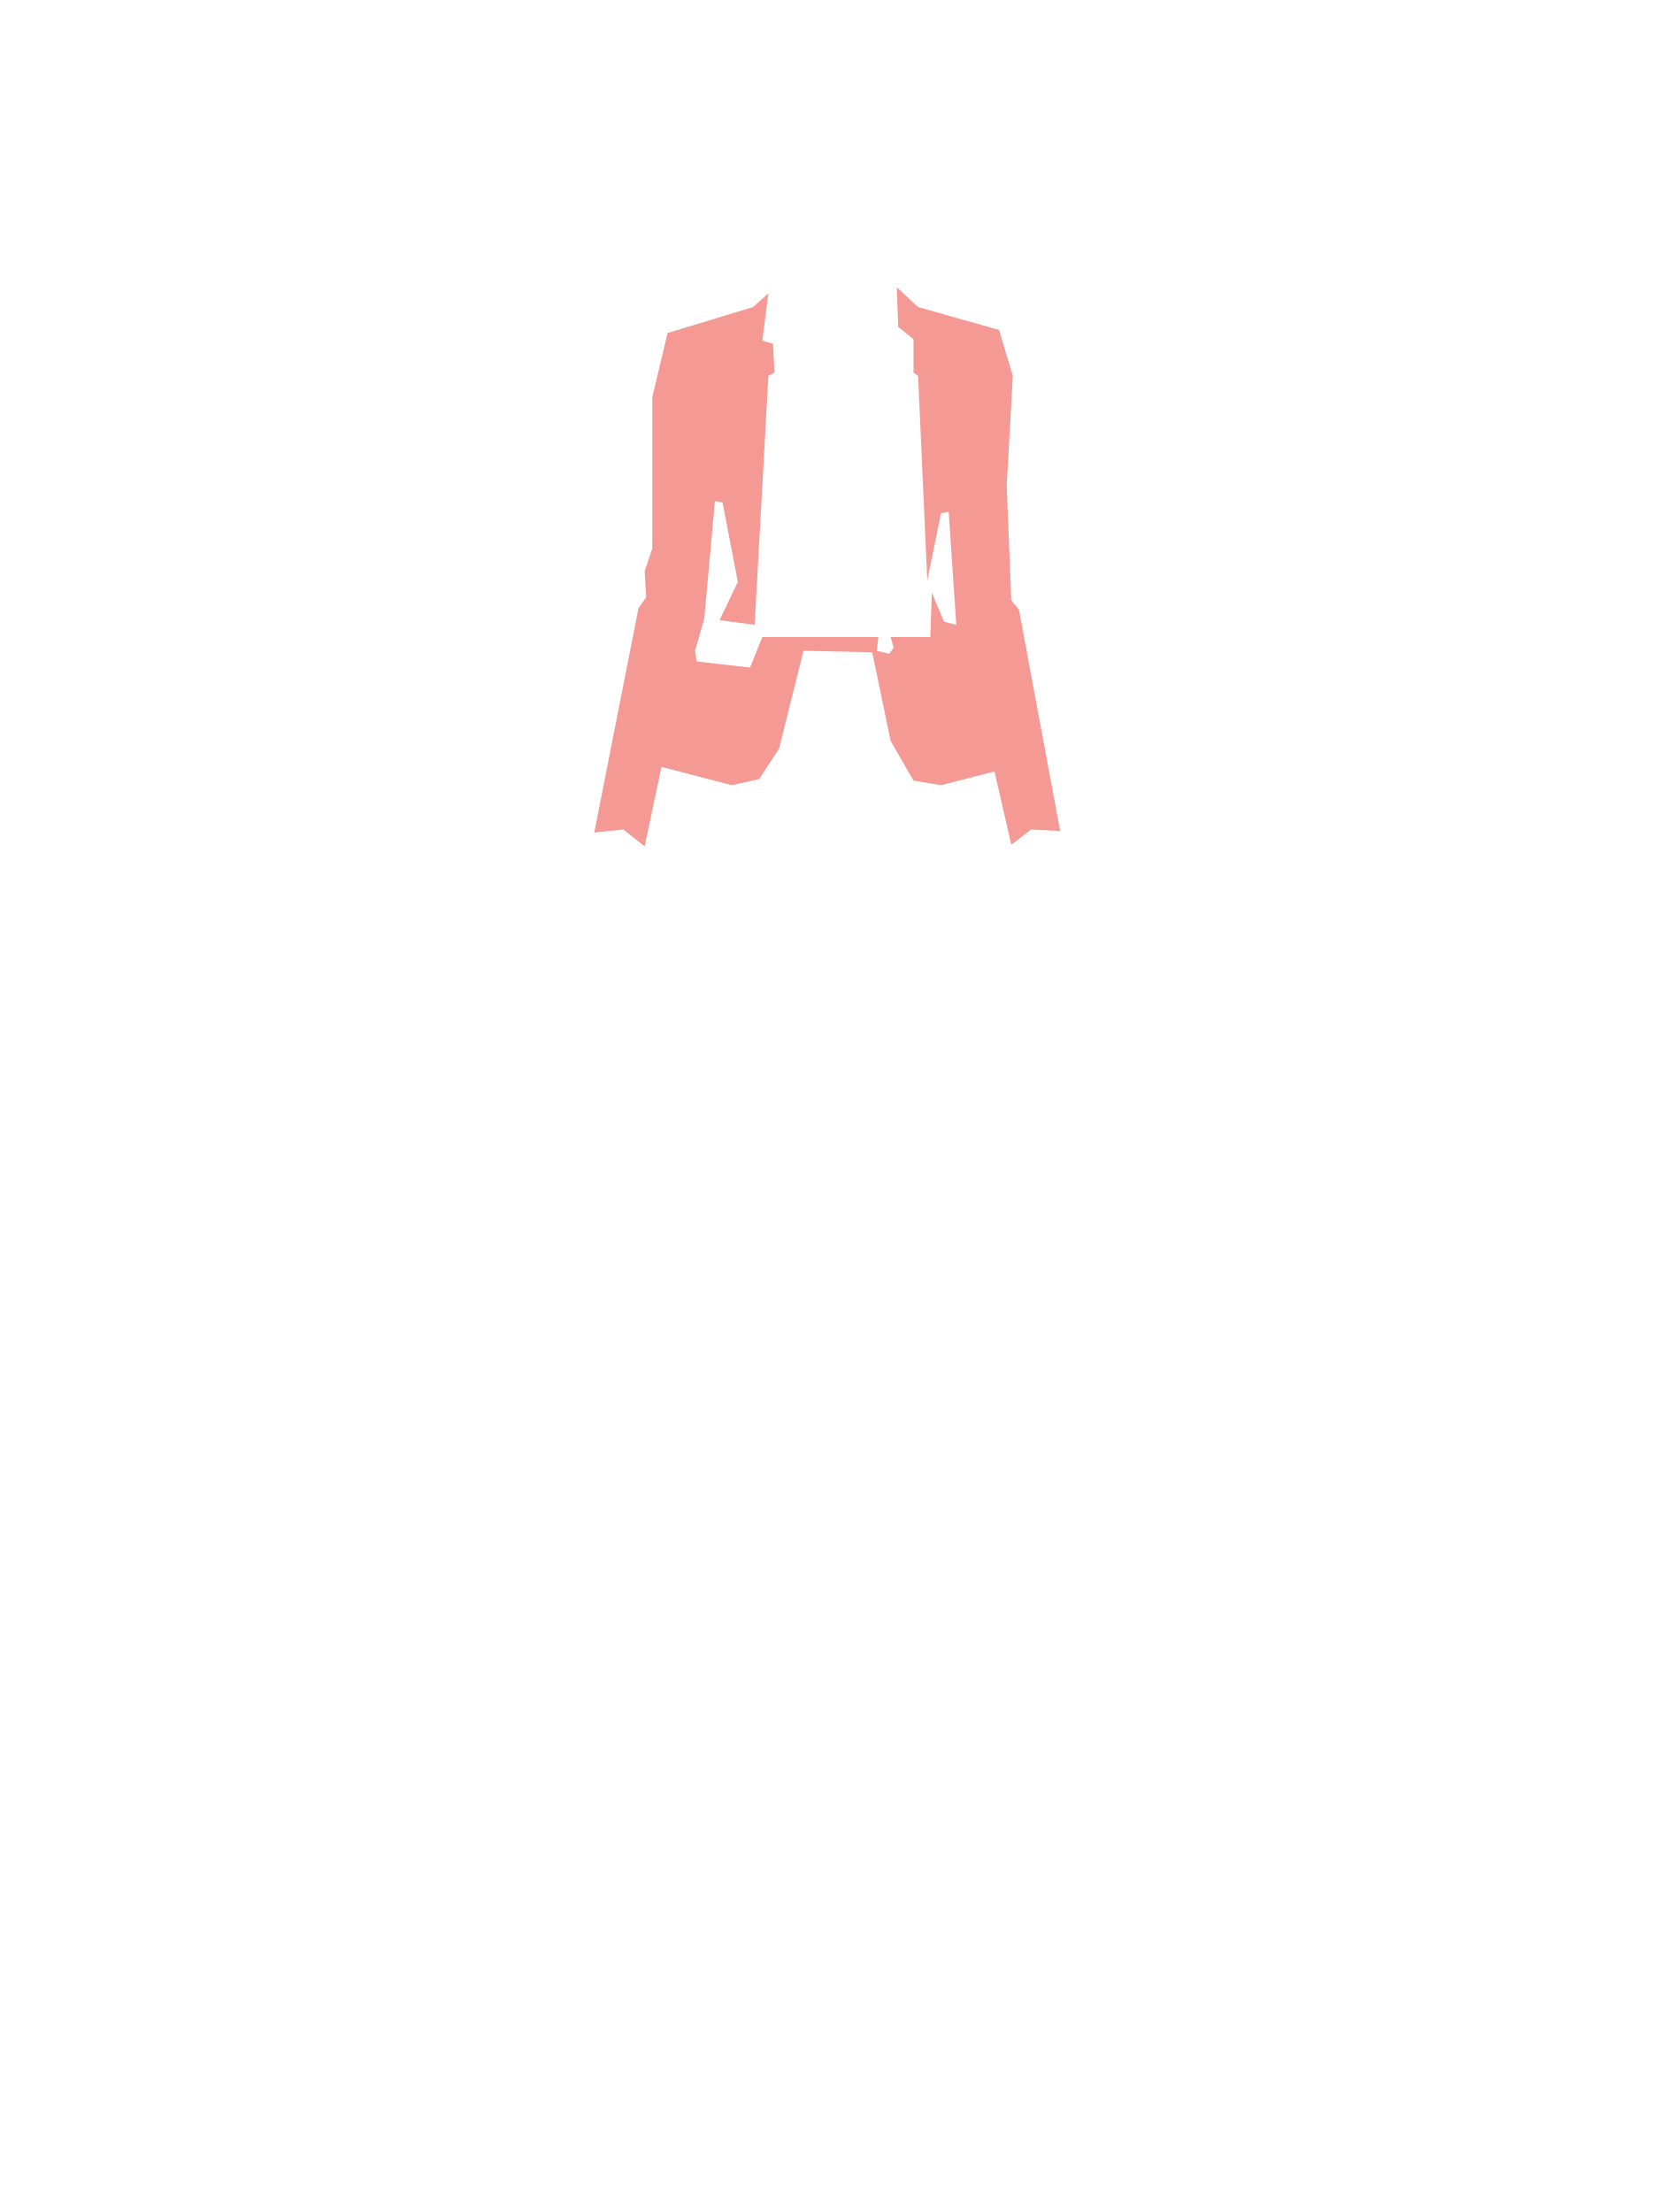
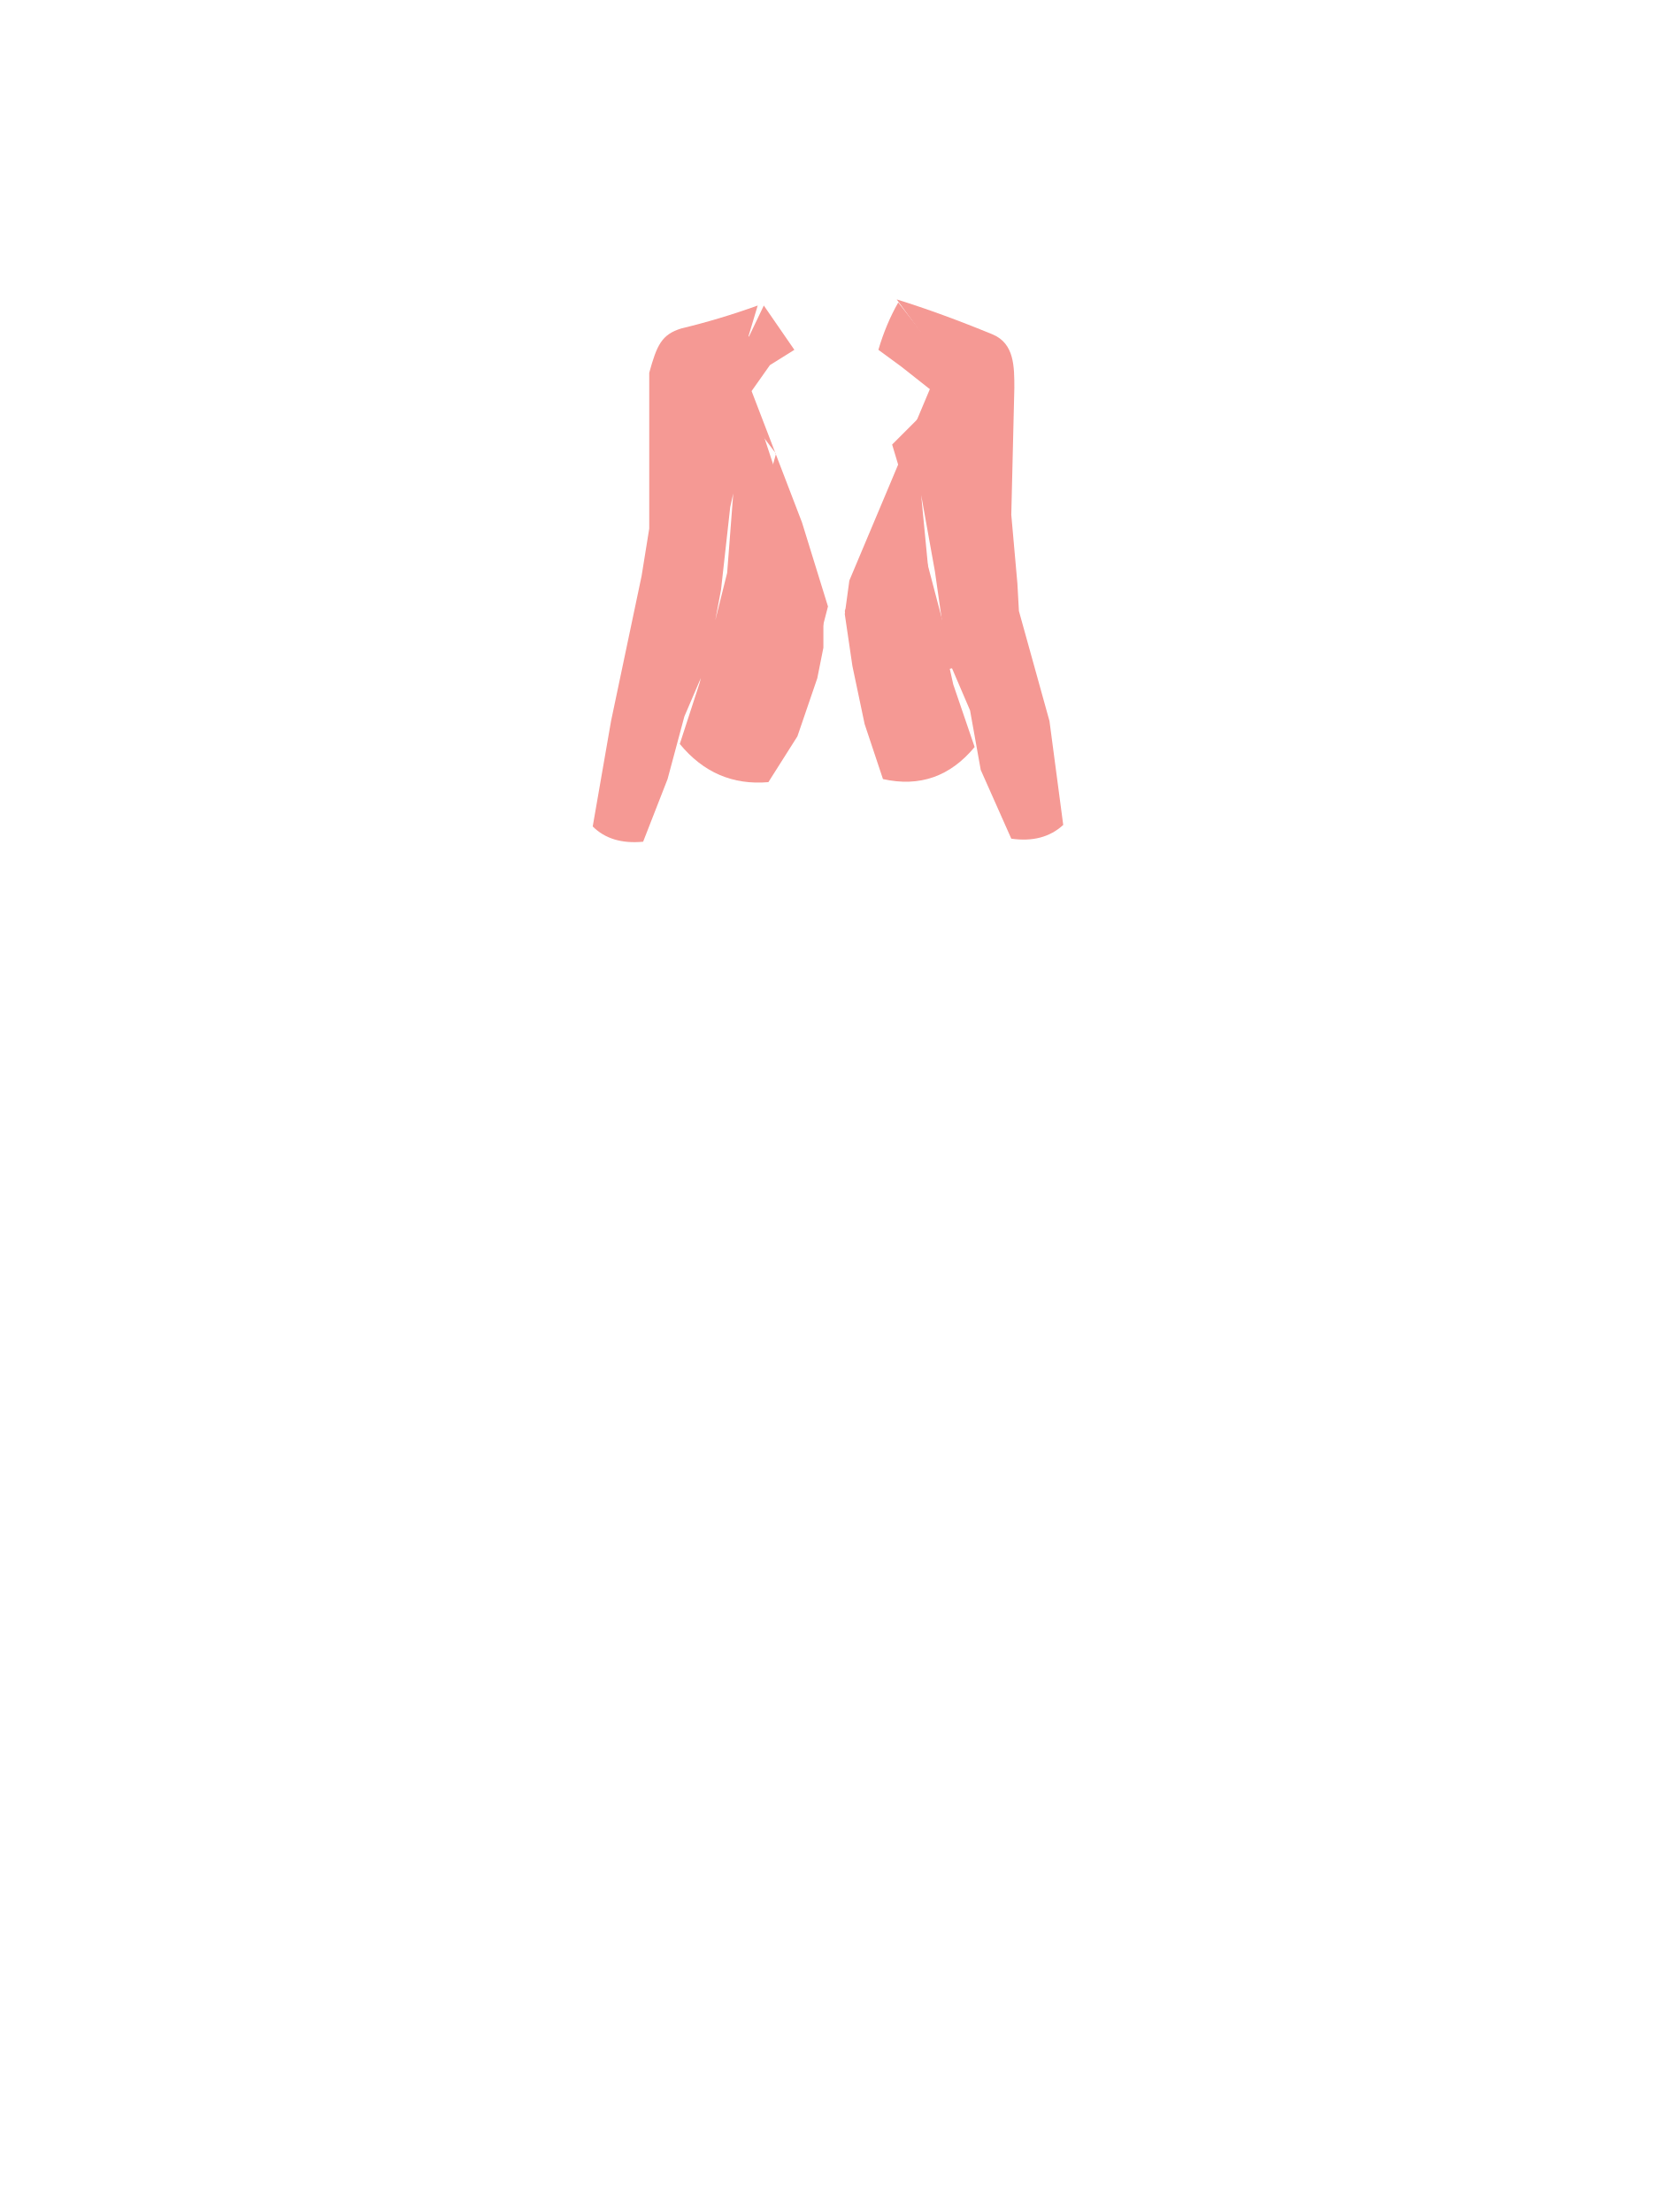
<svg xmlns="http://www.w3.org/2000/svg" width="1086" height="1448" viewBox="0 0 1086 1448">
-   <path d="M654,216 601,201 587,188 588,214 598,222 598,244 601,246 607,380 616,336 621,335 626,409 618,407 610,388 609,417 583,417 585,424 582,428 574,426 575,417 499,417 491,437 456,433 455,426 461,405 468,328 473,329 483,381 471,406 494,409 503,246 507,244 506,225 499,223 503,192 493,201 437,218 427,260 427,359 422,374 423,391 418,398 389,545 408,543 422,554 433,502 479,514 497,510 510,490 526,426 571,427 583,485 598,511 616,514 651,505 662,553 675,543 694,544 667,399 662,393 659,318 663,246Z" fill="#f59994" />
+   <path d="M496 200 Q471 209 446 215 C433 219 430 226 425 244 L425 346 420 377 416 396 400 472 388 541 Q400 553 421 551 L437 510 448 469 463 434 472 386 478 332 480 323 476 375 458 447 445 487 Q468 515 503 512 L522 482 535 444 539 424 539 390 515 331 489 252 504 237 490 220 Z" fill="#f59994" />
+   <path d="M587 196 Q616 205 650 219 C664 225 664 240 664 254 L662 337 666 382 667 400 687 472 696 540 Q683 552 662 549 L642 504 635 465 620 430 612 374 603 324 608 376 624 448 638 489 Q614 518 578 510 L566 474 558 436 553 402 556 380 580 323 609 254 590 234 606 222 Z" fill="#f59994" />
+   <path d="M500 200 Q509 213 520 229 L504 239 492 256 525 342 542 397 535 424 504 449 475 439 490 361 508 297 474 252 489 223 Z" fill="#f59994" />
+   <path d="M588 198 Q580 212 575 229 L590 240 609 255 579 342 553 400 558 424 588 446 625 437 605 361 584 291 621 254 606 221 Z" fill="#f59994" />
</svg>
